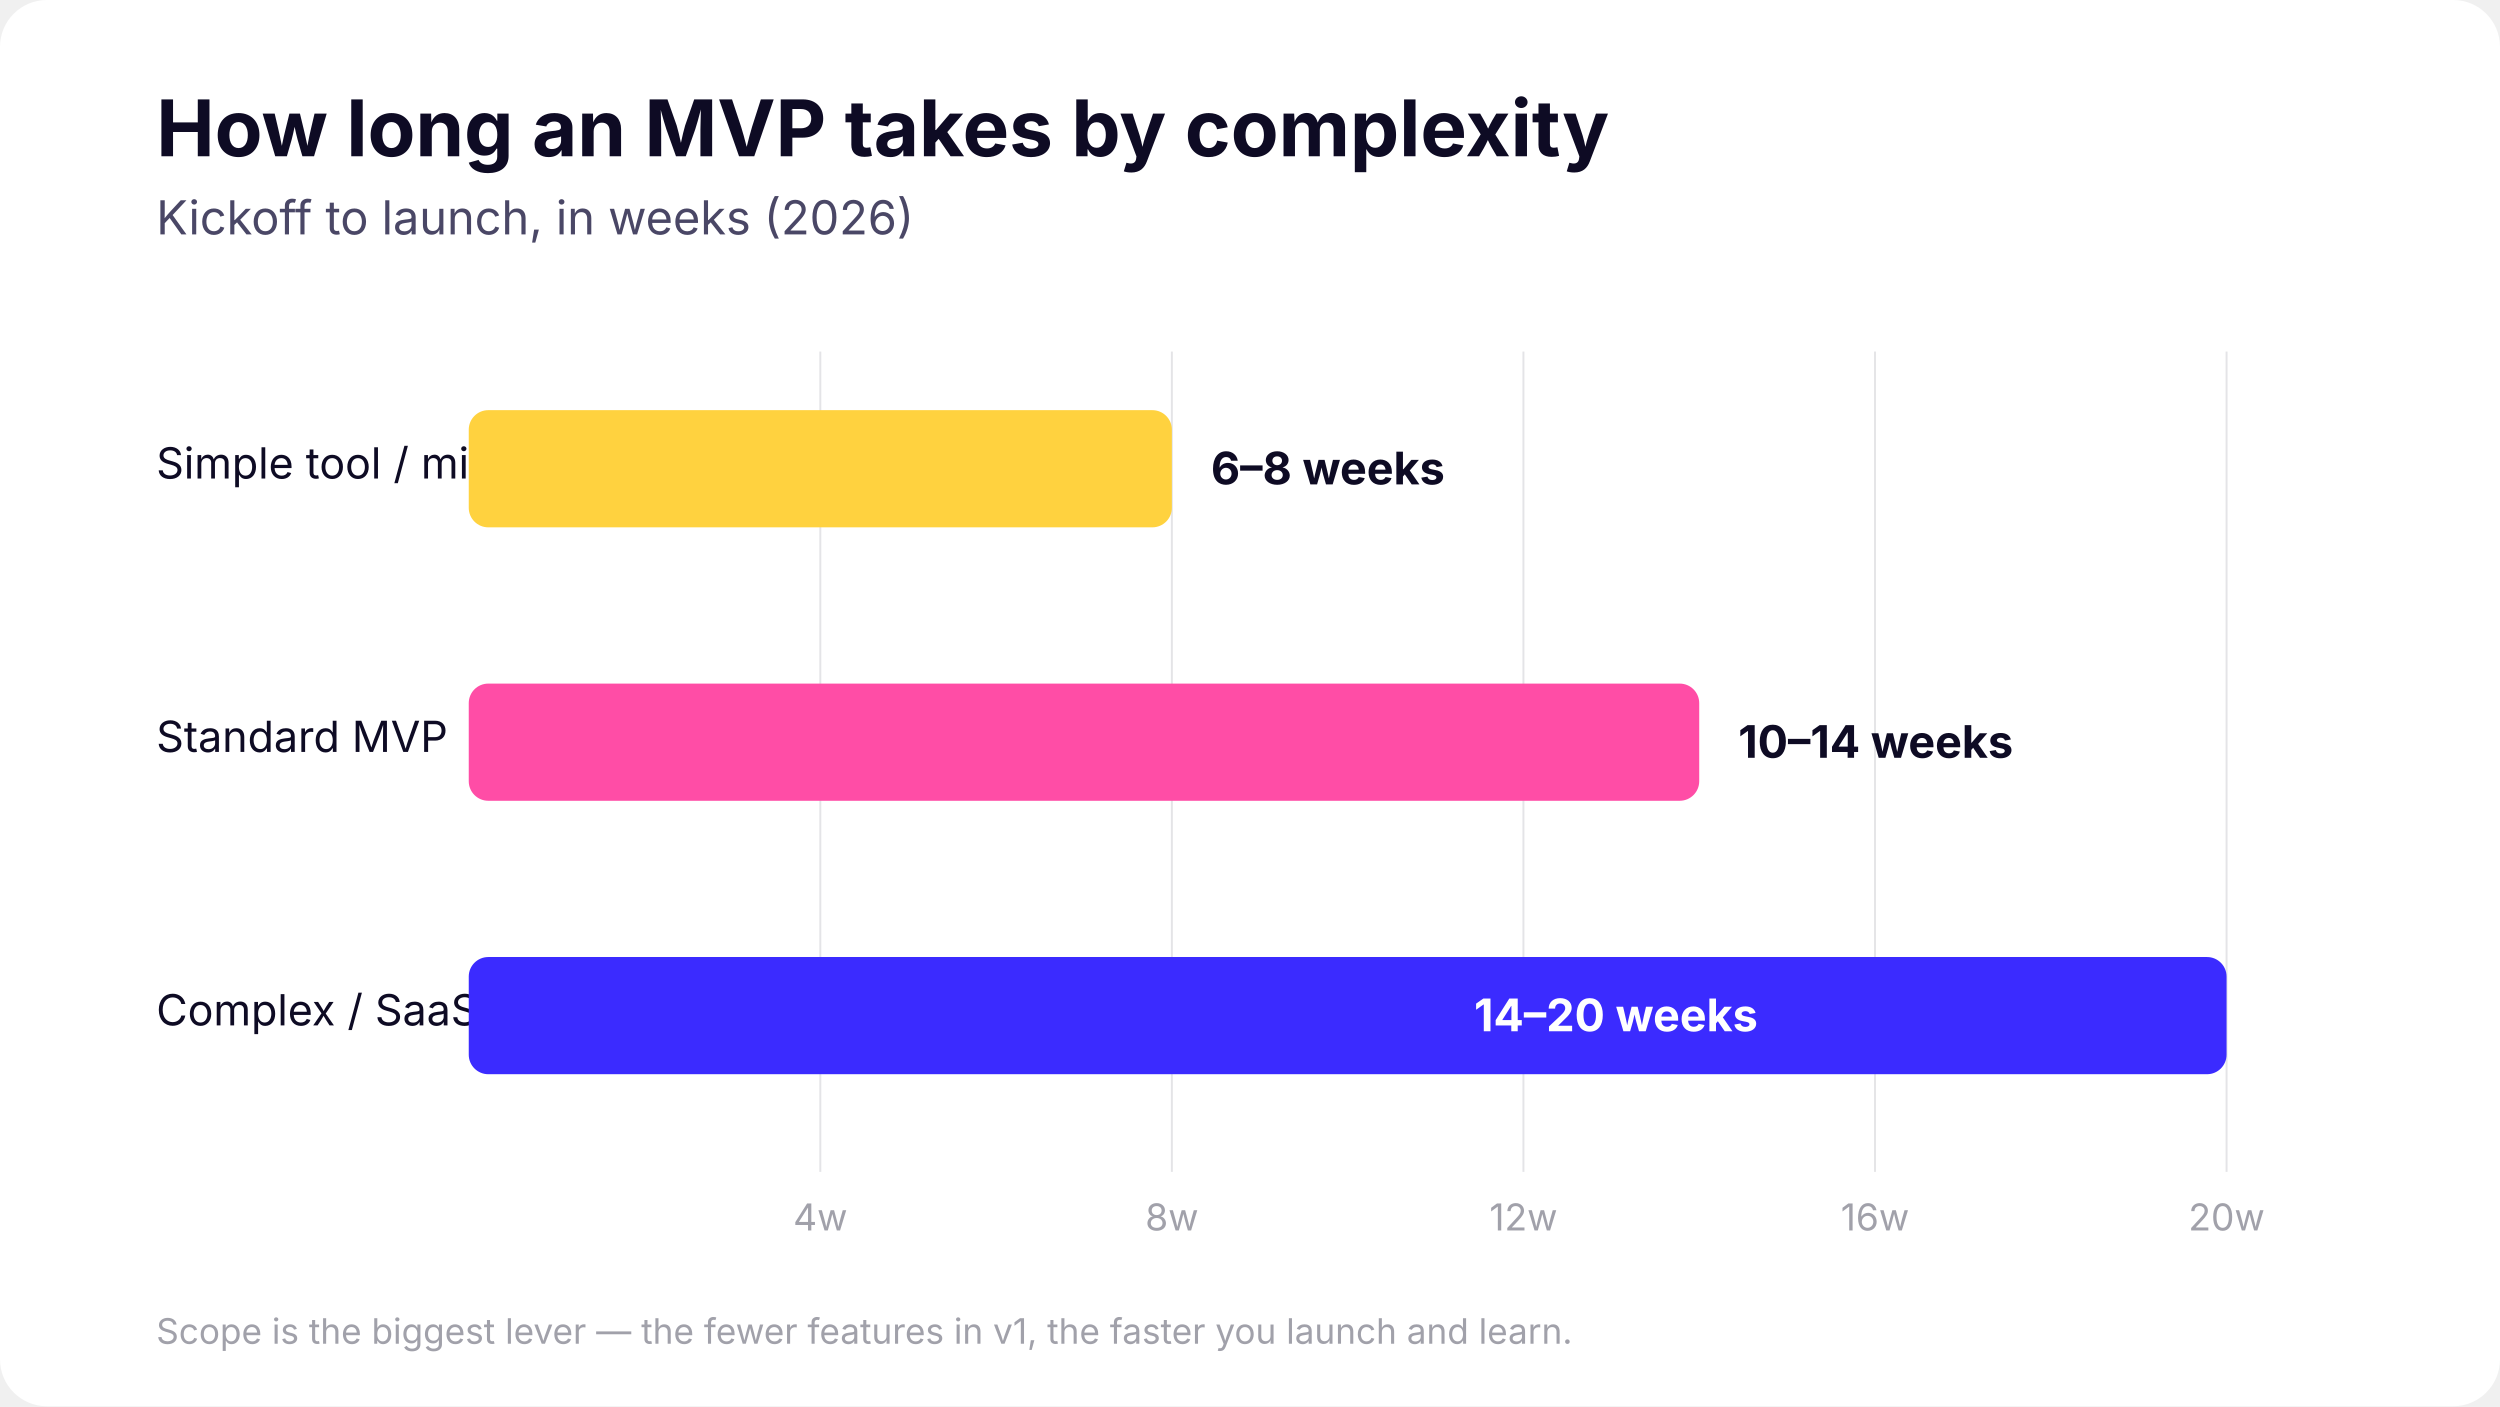
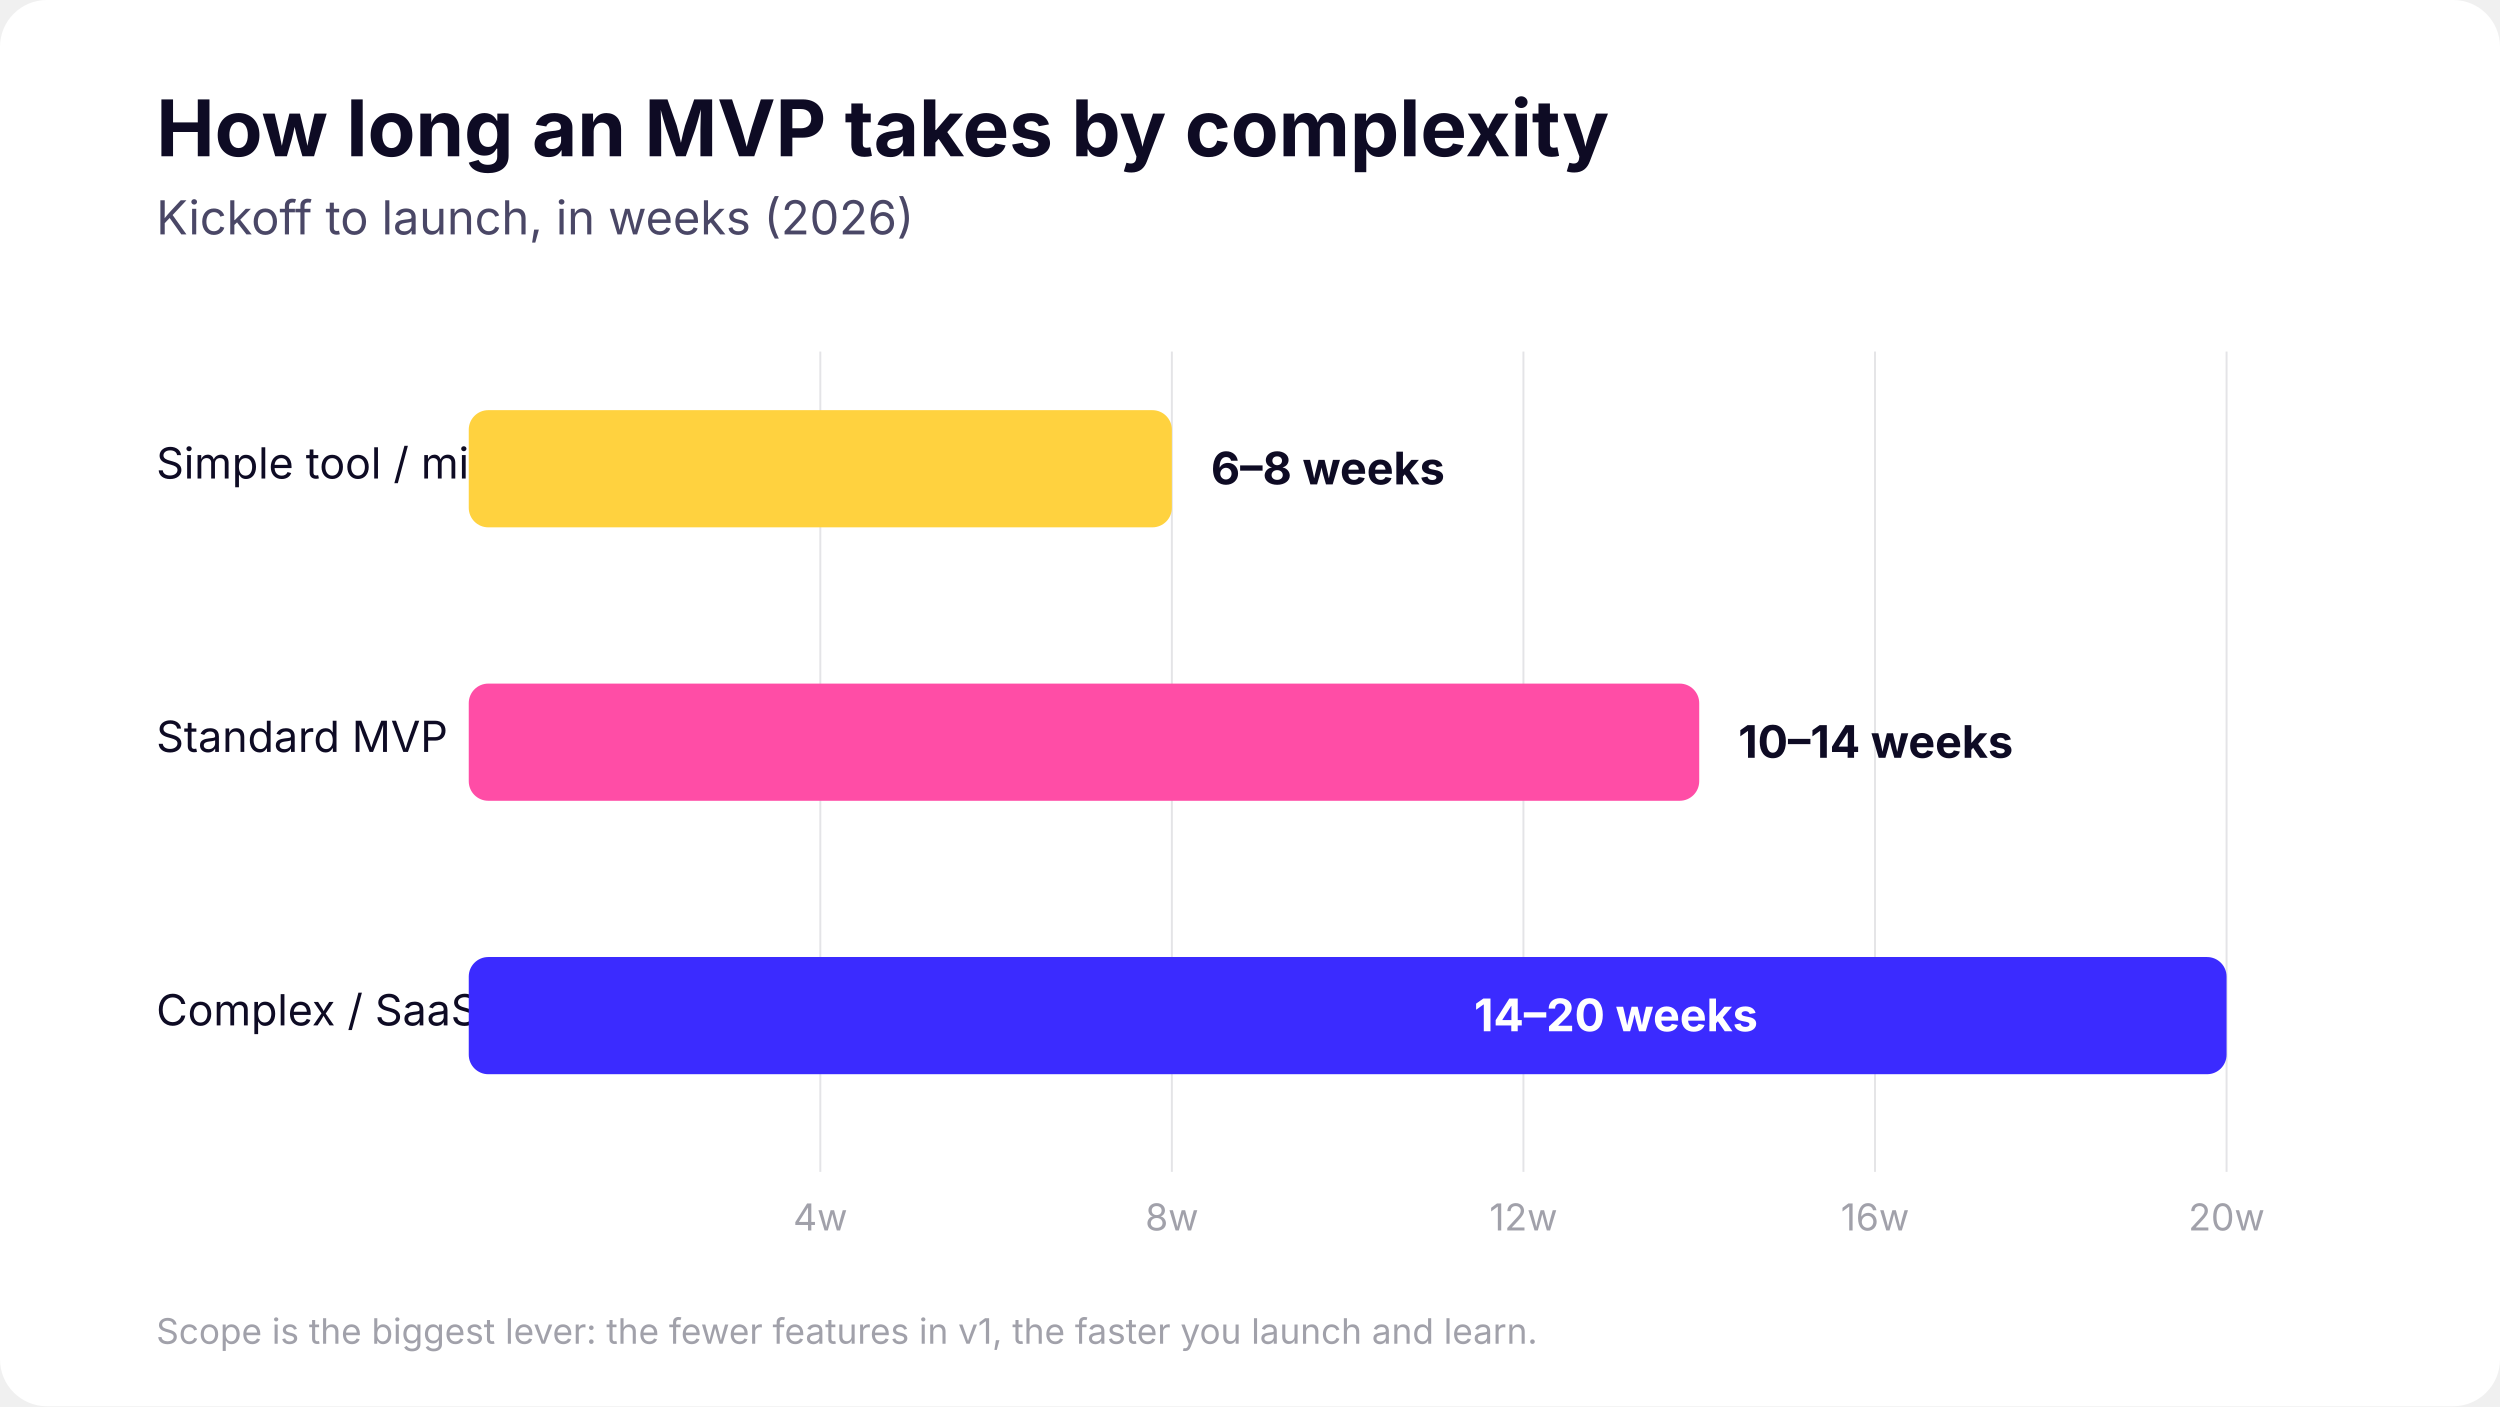
<svg xmlns="http://www.w3.org/2000/svg" viewBox="0 0 1280 720" font-family="Inter, Segoe UI, Helvetica, Arial, sans-serif">
  <rect width="1280" height="720" rx="24" fill="#ffffff" />
  <text x="80" y="80" font-size="40" font-weight="700" fill="#0e0b24">How long an MVP takes by complexity</text>
  <text x="80" y="120" font-size="24" fill="#4a4766">Kickoff to launch, in weeks (2026)</text>
  <g stroke="#e4e4e7" stroke-width="1">
    <line x1="420" y1="180" x2="420" y2="600" />
    <line x1="600" y1="180" x2="600" y2="600" />
    <line x1="780" y1="180" x2="780" y2="600" />
    <line x1="960" y1="180" x2="960" y2="600" />
    <line x1="1140" y1="180" x2="1140" y2="600" />
  </g>
  <g font-size="19" fill="#a1a1aa" text-anchor="middle">
    <text x="420" y="630">4w</text>
    <text x="600" y="630">8w</text>
    <text x="780" y="630">12w</text>
    <text x="960" y="630">16w</text>
    <text x="1140" y="630">20w</text>
  </g>
  <g font-size="22" fill="#0e0b24">
    <text x="80" y="245">Simple tool / micro-MVP</text>
    <text x="80" y="385">Standard MVP</text>
    <text x="80" y="525">Complex / SaaS MVP</text>
  </g>
  <g>
    <rect x="240" y="210" width="360" height="60" rx="10" fill="#ffd23f" />
    <rect x="240" y="350" width="630" height="60" rx="10" fill="#ff4da6" />
    <rect x="240" y="490" width="900" height="60" rx="10" fill="#3b2bff" />
  </g>
  <g font-size="23" font-weight="700">
    <text x="620" y="248" fill="#0e0b24">6–8 weeks</text>
    <text x="890" y="388" fill="#0e0b24">10–14 weeks</text>
    <text x="900" y="528" fill="#ffffff" text-anchor="end">14–20 weeks</text>
  </g>
-   <text x="80" y="688" font-size="18" fill="#a1a1aa">Scope is the biggest lever — the fewer features in v1, the faster you launch and learn.</text>
+   <text x="80" y="688" font-size="18" fill="#a1a1aa">Scope is the biggest lever: the fewer features in v1, the faster you launch and learn.</text>
</svg>
